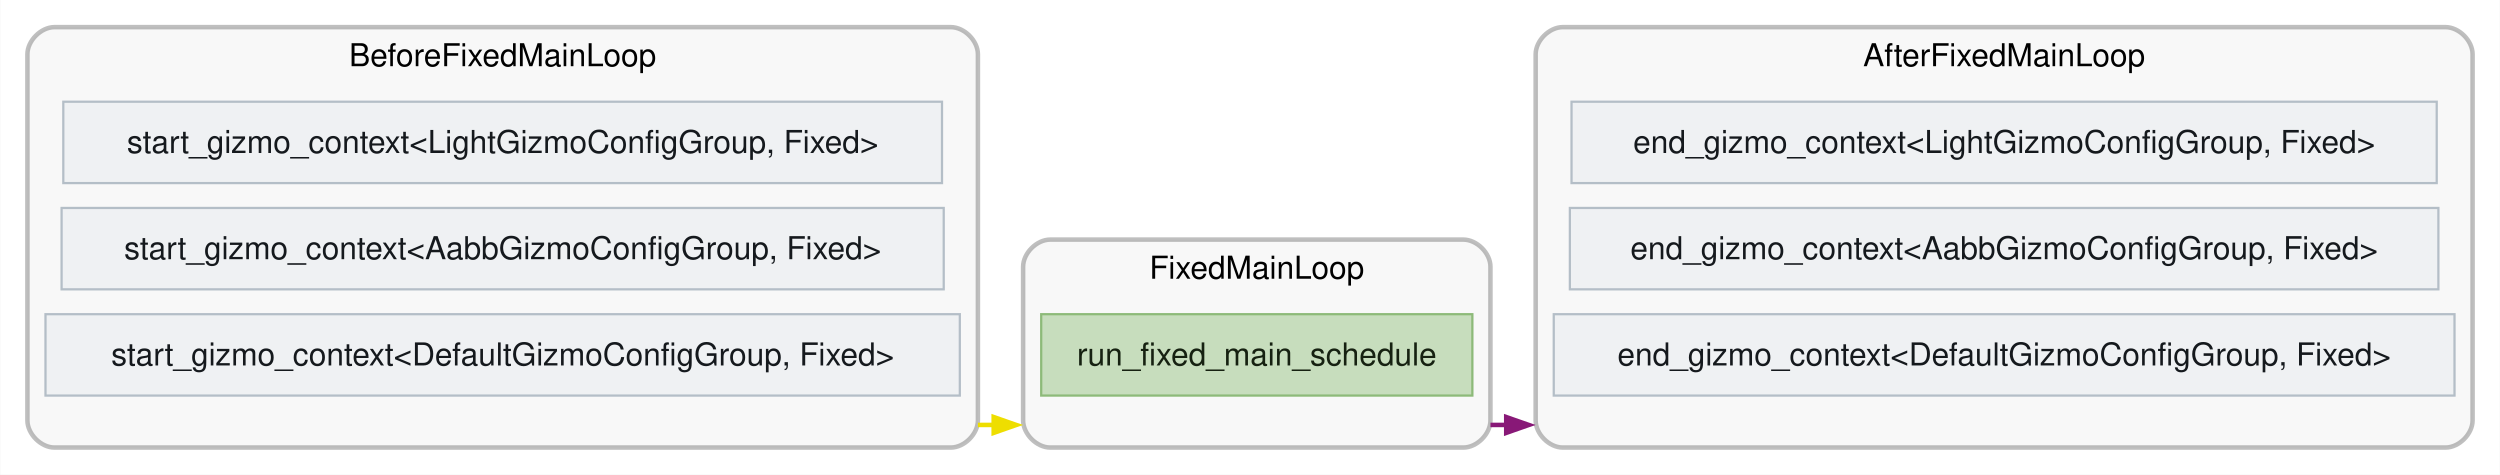
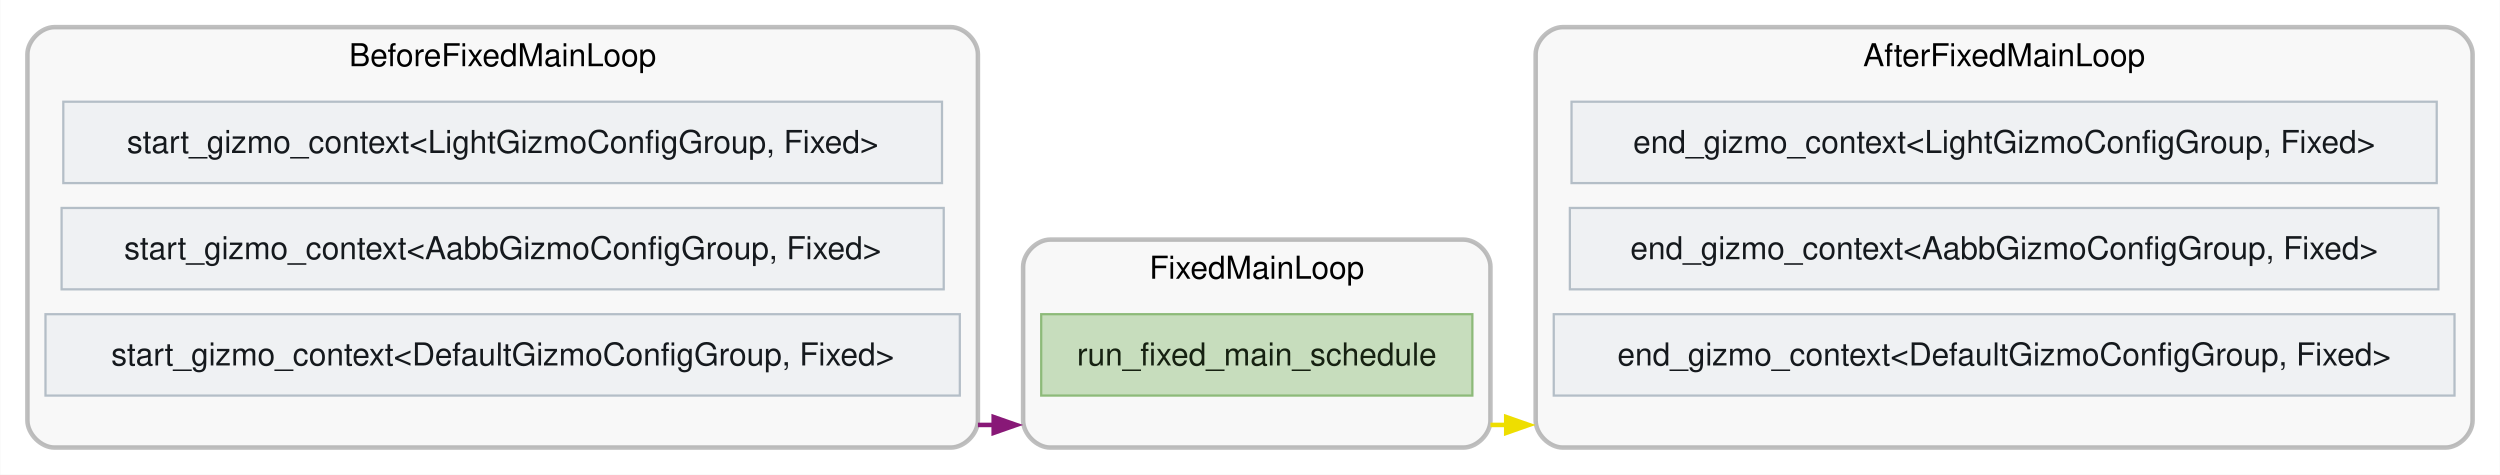
<svg xmlns="http://www.w3.org/2000/svg" xmlns:xlink="http://www.w3.org/1999/xlink" width="1106pt" height="210pt" viewBox="0.00 0.00 1105.75 210.00">
  <g id="graph0" class="graph" transform="scale(1 1) rotate(0) translate(4 206)">
    <polygon fill="white" stroke="none" points="-4,4 -4,-206 1101.75,-206 1101.75,4 -4,4" />
    <g id="clust1" class="cluster">
      <g id="a_clust1">
        <a xlink:title="BeforeFixedMainLoop">
          <path fill="#000000" fill-opacity="0.031" stroke="#000000" stroke-width="2" stroke-opacity="0.251" d="M20,-8C20,-8 416.5,-8 416.5,-8 422.5,-8 428.5,-14 428.5,-20 428.5,-20 428.5,-182 428.5,-182 428.5,-188 422.5,-194 416.5,-194 416.5,-194 20,-194 20,-194 14,-194 8,-188 8,-182 8,-182 8,-20 8,-20 8,-14 14,-8 20,-8" />
          <text text-anchor="middle" x="218.25" y="-176.7" font-family="Helvetica,sans-Serif" font-size="14.00" fill="#000000">BeforeFixedMainLoop</text>
        </a>
      </g>
    </g>
    <g id="clust2" class="cluster">
      <g id="a_clust2">
        <a xlink:title="FixedMainLoop">
          <path fill="#000000" fill-opacity="0.031" stroke="#000000" stroke-width="2" stroke-opacity="0.251" d="M460.5,-8C460.5,-8 643.25,-8 643.25,-8 649.25,-8 655.25,-14 655.25,-20 655.25,-20 655.25,-88 655.25,-88 655.25,-94 649.25,-100 643.25,-100 643.25,-100 460.5,-100 460.5,-100 454.5,-100 448.5,-94 448.5,-88 448.5,-88 448.5,-20 448.5,-20 448.5,-14 454.5,-8 460.5,-8" />
          <text text-anchor="middle" x="551.88" y="-82.7" font-family="Helvetica,sans-Serif" font-size="14.00" fill="#000000">FixedMainLoop</text>
        </a>
      </g>
    </g>
    <g id="clust3" class="cluster">
      <g id="a_clust3">
        <a xlink:title="AfterFixedMainLoop">
          <path fill="#000000" fill-opacity="0.031" stroke="#000000" stroke-width="2" stroke-opacity="0.251" d="M687.25,-8C687.25,-8 1077.75,-8 1077.75,-8 1083.75,-8 1089.75,-14 1089.75,-20 1089.75,-20 1089.75,-182 1089.75,-182 1089.75,-188 1083.75,-194 1077.75,-194 1077.75,-194 687.25,-194 687.25,-194 681.25,-194 675.25,-188 675.25,-182 675.25,-182 675.25,-20 675.25,-20 675.25,-14 681.25,-8 687.25,-8" />
          <text text-anchor="middle" x="882.5" y="-176.7" font-family="Helvetica,sans-Serif" font-size="14.00" fill="#000000">AfterFixedMainLoop</text>
        </a>
      </g>
    </g>
-     <g id="edge1" class="edge">
-       <g id="a_edge1">
+     <g id="edge2" class="edge">
+       <g id="a_edge2">
        <a xlink:title="BeforeFixedMainLoop → FixedMainLoop">
-           <path fill="none" stroke="#eede00" stroke-width="2" d="M428.5,-18C430.9,-18 433.28,-18 435.66,-18" />
-           <polygon fill="#eede00" stroke="#eede00" stroke-width="2" points="435.48,-21.5 445.48,-18 435.48,-14.5 435.48,-21.5" />
+           <path fill="none" stroke="#881877" stroke-width="2" d="M428.5,-18C430.9,-18 433.28,-18 435.66,-18" />
+           <polygon fill="#881877" stroke="#881877" stroke-width="2" points="435.48,-21.5 445.48,-18 435.48,-14.5 435.48,-21.5" />
        </a>
      </g>
    </g>
    <g id="node2" class="node">
      <g id="a_node2">
        <a xlink:title="bevy_gizmos::start_gizmo_context&lt;bevy_gizmos::config::DefaultGizmoConfigGroup, bevy_time::fixed::Fixed&gt;">
          <polygon fill="#eff1f3" stroke="#b4bec7" points="420.5,-67 16,-67 16,-31 420.5,-31 420.5,-67" />
          <text text-anchor="middle" x="218.25" y="-44.33" font-family="Helvetica,sans-Serif" font-size="14.00" fill="#15191d">start_gizmo_context&lt;DefaultGizmoConfigGroup, Fixed&gt;</text>
        </a>
      </g>
    </g>
    <g id="node3" class="node">
      <g id="a_node3">
        <a xlink:title="bevy_gizmos::start_gizmo_context&lt;bevy_gizmos::aabb::AabbGizmoConfigGroup, bevy_time::fixed::Fixed&gt;">
          <polygon fill="#eff1f3" stroke="#b4bec7" points="413.38,-114 23.12,-114 23.12,-78 413.38,-78 413.38,-114" />
          <text text-anchor="middle" x="218.25" y="-91.33" font-family="Helvetica,sans-Serif" font-size="14.00" fill="#15191d">start_gizmo_context&lt;AabbGizmoConfigGroup, Fixed&gt;</text>
        </a>
      </g>
    </g>
    <g id="node4" class="node">
      <g id="a_node4">
        <a xlink:title="bevy_gizmos::start_gizmo_context&lt;bevy_gizmos::light::LightGizmoConfigGroup, bevy_time::fixed::Fixed&gt;">
          <polygon fill="#eff1f3" stroke="#b4bec7" points="412.62,-161 23.88,-161 23.88,-125 412.62,-125 412.62,-161" />
          <text text-anchor="middle" x="218.25" y="-138.32" font-family="Helvetica,sans-Serif" font-size="14.00" fill="#15191d">start_gizmo_context&lt;LightGizmoConfigGroup, Fixed&gt;</text>
        </a>
      </g>
    </g>
-     <g id="edge2" class="edge">
-       <g id="a_edge2">
+     <g id="edge1" class="edge">
+       <g id="a_edge1">
        <a xlink:title="FixedMainLoop → AfterFixedMainLoop">
-           <path fill="none" stroke="#881877" stroke-width="2" d="M655.25,-18C657.58,-18 659.93,-18 662.29,-18" />
-           <polygon fill="#881877" stroke="#881877" stroke-width="2" points="662.23,-21.5 672.23,-18 662.23,-14.5 662.23,-21.5" />
+           <path fill="none" stroke="#eede00" stroke-width="2" d="M655.25,-18C657.58,-18 659.93,-18 662.29,-18" />
+           <polygon fill="#eede00" stroke="#eede00" stroke-width="2" points="662.23,-21.5 672.23,-18 662.23,-14.5 662.23,-21.5" />
        </a>
      </g>
    </g>
    <g id="node6" class="node">
      <g id="a_node6">
        <a xlink:title="bevy_time::fixed::run_fixed_main_schedule">
          <polygon fill="#c7ddbd" stroke="#8dba79" points="647.25,-67 456.5,-67 456.5,-31 647.25,-31 647.25,-67" />
          <text text-anchor="middle" x="551.88" y="-44.33" font-family="Helvetica,sans-Serif" font-size="14.00" fill="#162111">run_fixed_main_schedule</text>
        </a>
      </g>
    </g>
    <g id="node8" class="node">
      <g id="a_node8">
        <a xlink:title="bevy_gizmos::end_gizmo_context&lt;bevy_gizmos::config::DefaultGizmoConfigGroup, bevy_time::fixed::Fixed&gt;">
          <polygon fill="#eff1f3" stroke="#b4bec7" points="1081.75,-67 683.25,-67 683.25,-31 1081.75,-31 1081.75,-67" />
          <text text-anchor="middle" x="882.5" y="-44.33" font-family="Helvetica,sans-Serif" font-size="14.00" fill="#15191d">end_gizmo_context&lt;DefaultGizmoConfigGroup, Fixed&gt;</text>
        </a>
      </g>
    </g>
    <g id="node9" class="node">
      <g id="a_node9">
        <a xlink:title="bevy_gizmos::end_gizmo_context&lt;bevy_gizmos::aabb::AabbGizmoConfigGroup, bevy_time::fixed::Fixed&gt;">
          <polygon fill="#eff1f3" stroke="#b4bec7" points="1074.62,-114 690.38,-114 690.38,-78 1074.62,-78 1074.62,-114" />
          <text text-anchor="middle" x="882.5" y="-91.33" font-family="Helvetica,sans-Serif" font-size="14.00" fill="#15191d">end_gizmo_context&lt;AabbGizmoConfigGroup, Fixed&gt;</text>
        </a>
      </g>
    </g>
    <g id="node10" class="node">
      <g id="a_node10">
        <a xlink:title="bevy_gizmos::end_gizmo_context&lt;bevy_gizmos::light::LightGizmoConfigGroup, bevy_time::fixed::Fixed&gt;">
          <polygon fill="#eff1f3" stroke="#b4bec7" points="1073.88,-161 691.12,-161 691.12,-125 1073.88,-125 1073.88,-161" />
          <text text-anchor="middle" x="882.5" y="-138.32" font-family="Helvetica,sans-Serif" font-size="14.00" fill="#15191d">end_gizmo_context&lt;LightGizmoConfigGroup, Fixed&gt;</text>
        </a>
      </g>
    </g>
  </g>
</svg>
